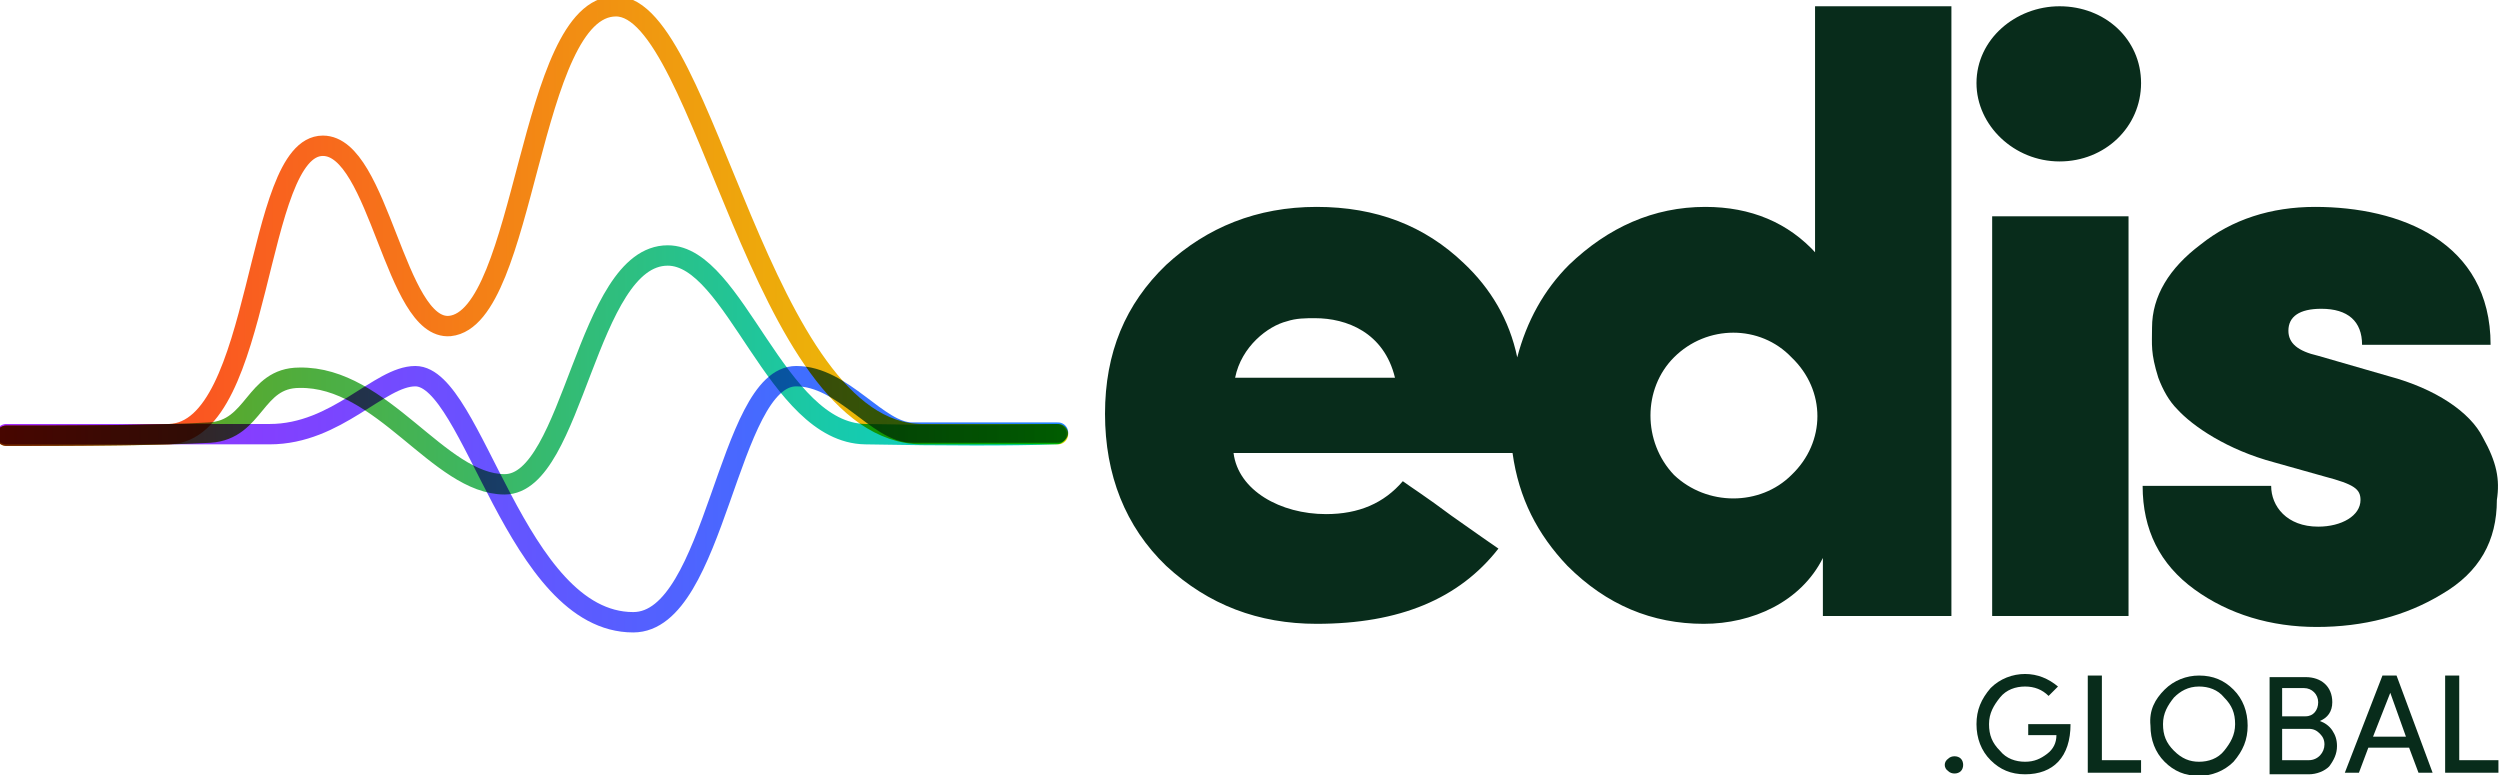
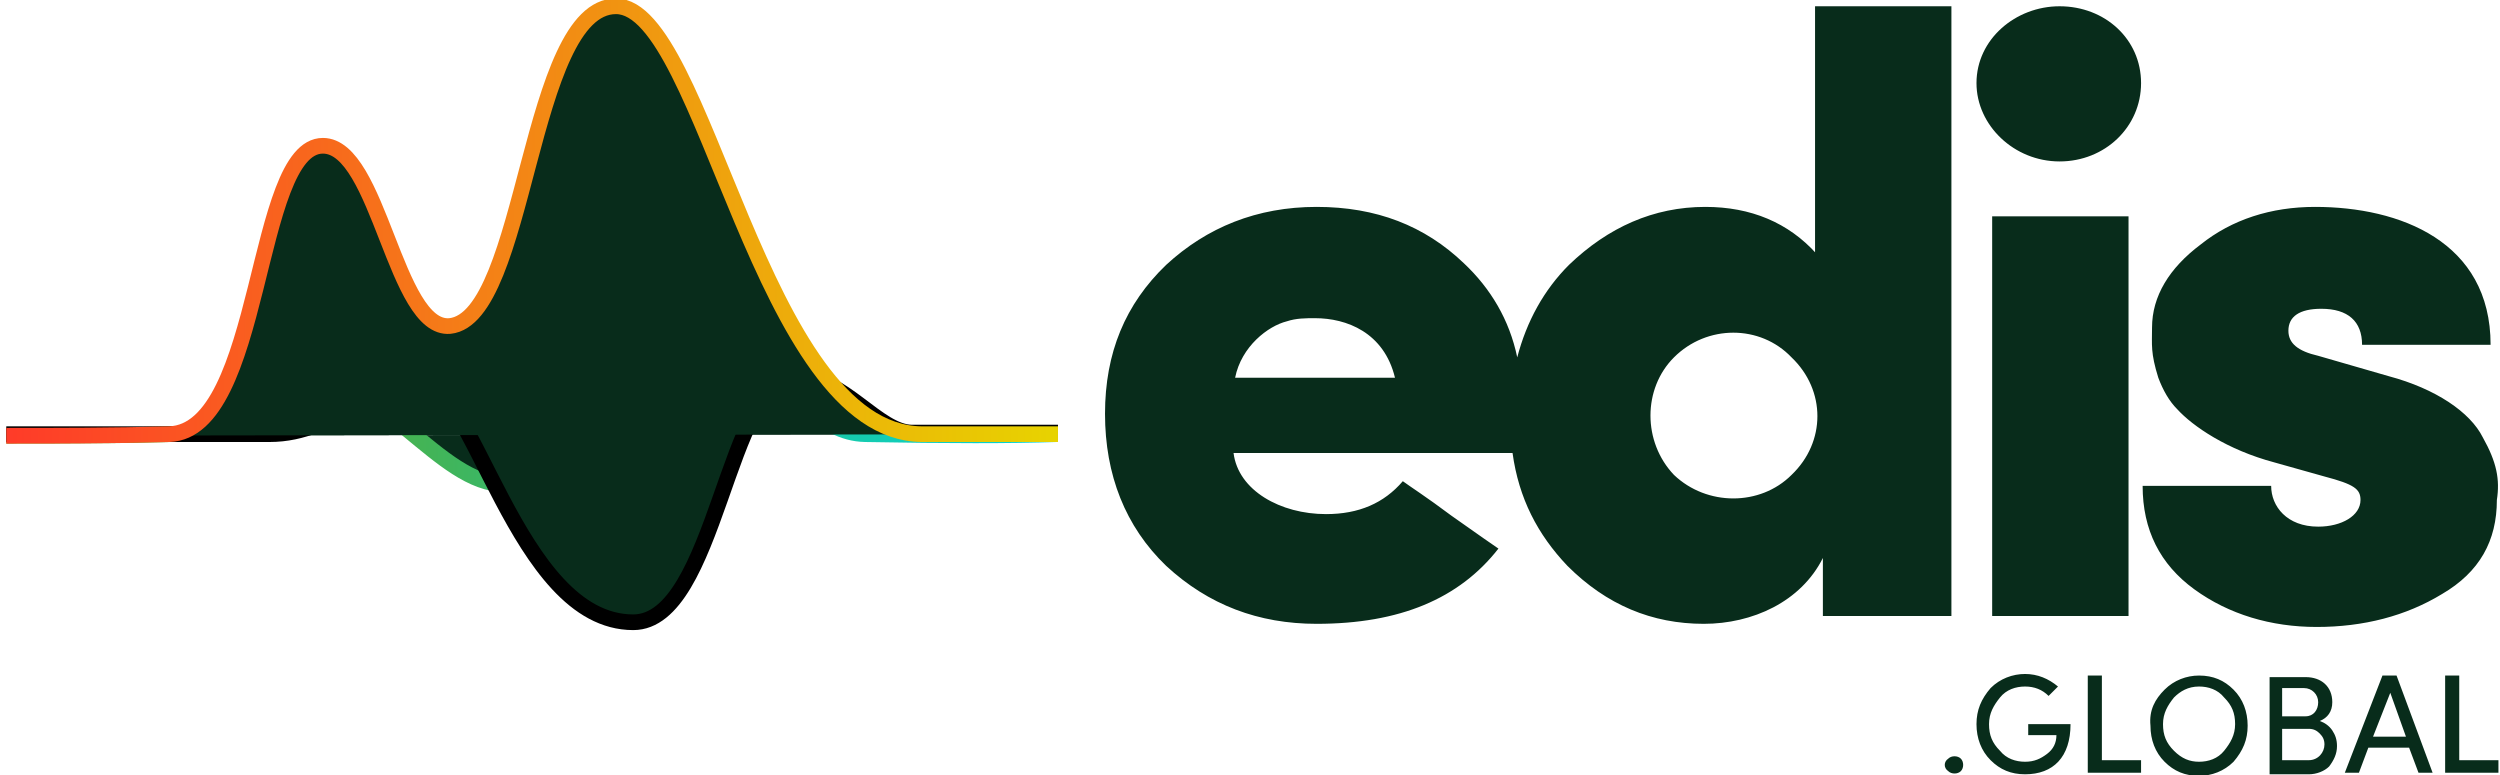
- <svg xmlns="http://www.w3.org/2000/svg" viewBox="0 0 159.5 49.4" fill="#082c1b" width="100%" role="img">
-   <g>
-     <path d="M124.3,48.4c0.2-0.2,0.6-0.2,0.8,0c0.2,0.2,0.2,0.6,0,0.8c-0.2,0.2-0.6,0.2-0.8,0C124,49,124,48.6,124.3,48.4z   " />
-     <path d="M130.7,44.4c-0.4-0.4-0.9-0.6-1.5-0.6c-0.6,0-1.2,0.2-1.6,0.7c-0.4,0.5-0.7,1-0.7,1.7s0.2,1.2,0.7,1.7   c0.4,0.5,1,0.7,1.6,0.7c0.6,0,1-0.2,1.4-0.5c0.4-0.3,0.6-0.7,0.6-1.2h-1.8v-0.7h2.7c0,2.1-1.1,3.2-2.9,3.2c-0.9,0-1.6-0.3-2.2-0.9   c-0.6-0.6-0.9-1.4-0.9-2.3c0-0.9,0.3-1.6,0.9-2.3c0.6-0.6,1.4-0.9,2.2-0.9c0.8,0,1.5,0.3,2.1,0.8L130.7,44.4z" />
-     <path d="M133.3,43.1h0.8v5.4h2.5v0.8h-3.4V43.1z" />
-     <path d="M138.1,44c0.6-0.6,1.4-0.9,2.2-0.9c0.9,0,1.6,0.3,2.2,0.9c0.6,0.6,0.9,1.4,0.9,2.3c0,0.9-0.3,1.6-0.9,2.3   c-0.6,0.6-1.4,0.9-2.2,0.9c-0.9,0-1.6-0.3-2.2-0.9c-0.6-0.6-0.9-1.4-0.9-2.3C137.1,45.3,137.5,44.6,138.1,44z M138.7,44.5   c-0.4,0.5-0.7,1-0.7,1.7s0.2,1.2,0.7,1.7s1,0.7,1.6,0.7s1.2-0.2,1.6-0.7c0.4-0.5,0.7-1,0.7-1.7s-0.2-1.2-0.7-1.7   c-0.4-0.5-1-0.7-1.6-0.7C139.6,43.8,139.1,44.1,138.7,44.5z" />
-     <path d="M148,46c0.3,0.1,0.6,0.3,0.8,0.6c0.2,0.3,0.3,0.6,0.3,1c0,0.5-0.2,0.9-0.5,1.3c-0.3,0.3-0.8,0.5-1.3,0.5h-2.5   v-6.2h2.3c1,0,1.7,0.6,1.7,1.6C148.8,45.4,148.5,45.8,148,46z M145.6,45.7h1.5c0.5,0,0.8-0.4,0.8-0.9s-0.4-0.9-0.9-0.9h-1.4V45.7z   M145.6,46.4v2.1h1.7c0.6,0,1-0.5,1-1c0-0.3-0.1-0.5-0.3-0.7c-0.2-0.2-0.4-0.3-0.7-0.3H145.6z" />
-     <path d="M153.7,47.7h-2.6l-0.6,1.6h-0.9l2.4-6.2h0.9l2.3,6.2h-0.9L153.7,47.7z M151.4,47h2.1l-1-2.8L151.4,47z" />
-     <path d="M156.1,43.1h0.8v5.4h2.5v0.8h-3.4V43.1z" />
-   </g>
-   <g>
-     <path d="M115.9,16.2c-1.8-2-4.2-3-7.1-3c-3.3,0-6.2,1.3-8.7,3.7c-1.6,1.6-2.7,3.6-3.3,5.9c-0.5-2.4-1.7-4.4-3.4-6   c-2.5-2.4-5.6-3.6-9.4-3.6s-7,1.3-9.6,3.7c-2.6,2.5-3.9,5.6-3.9,9.5c0,3.9,1.3,7.2,3.9,9.7c2.7,2.5,5.9,3.7,9.6,3.7   c5.3,0,9.1-1.6,11.6-4.8c-0.3-0.2-1.3-0.9-3-2.1c-1.6-1.2-2.7-1.9-3.1-2.2c-1.2,1.4-2.8,2.1-4.9,2.1c-2.9,0-5.6-1.5-5.9-3.9h17.8   c0.4,2.9,1.6,5.2,3.5,7.2c2.5,2.5,5.4,3.7,8.7,3.7c3.1,0,6.2-1.4,7.6-4.2v3.7h8.2V0.4h-8.7V16.2z M78.8,24.1c0.4-2,2.1-3.3,3.3-3.6   c0.6-0.2,1.2-0.2,1.8-0.2c2,0,4.4,0.9,5.1,3.8H78.8z M114.3,30.3c-2,2-5.4,2-7.5,0c-2-2.1-2-5.5,0-7.5c2.1-2.1,5.5-2.1,7.5,0   C116.5,24.9,116.5,28.2,114.3,30.3z" />
-     <rect x="127.1" y="13.8" width="8.7" height="25.5" />
-     <path d="M131.4,0.4c-2.8,0-5.3,2.1-5.3,4.9c0,2.7,2.4,5,5.3,5c2.9,0,5.2-2.2,5.2-5S134.3,0.4,131.4,0.4z" />
-     <path d="M158.4,27.9c-0.8-1.6-3-3.1-6-3.9l-4.5-1.3c-1.3-0.3-1.9-0.8-1.9-1.6c0-0.9,0.7-1.4,2.1-1.4   c1.7,0,2.6,0.8,2.6,2.3h8.2c0-6.6-5.8-8.8-11.2-8.8c-2.8,0-5.3,0.8-7.3,2.4c-2,1.5-3.1,3.3-3.1,5.3c0,1.1-0.1,1.6,0.4,3.2   c0.3,0.8,0.7,1.5,1.2,2c1,1.1,3.2,2.6,6.2,3.4l3.2,0.9c1.9,0.5,2.3,0.8,2.3,1.5c0,1-1.2,1.7-2.7,1.7c-2,0-3-1.3-3-2.6h-8.2   c0,2.8,1.1,5,3.3,6.6c2.2,1.6,4.9,2.4,7.8,2.4c3,0,5.7-0.7,8-2.1c2.4-1.4,3.5-3.4,3.5-6C159.5,30.6,159.3,29.5,158.4,27.9z" />
-   </g>
-   <linearGradient id="GreenLine" gradientUnits="userSpaceOnUse" x1="9.094947e-13" y1="23.593" x2="67.821" y2="23.593">
-     <style data-emotion="css 1pfctyp">
-                 .css-1pfctyp {
-                   stop-color: #6F9D00;
-                 }
-               </style>
-     <stop offset="0" class="css-1pfctyp" />
-     <style data-emotion="css a7gp5a">
-                 .css-a7gp5a {
-                   stop-color: #00D6D9;
-                 }
-               </style>
-     <stop offset="1" class="css-a7gp5a" />
+ <svg xmlns="http://www.w3.org/2000/svg" fill="#082c1b" viewBox="0 0 159.5 49.4">
+   <path d="M124.3 48.4c.2-.2.6-.2.8 0 .2.2.2.6 0 .8-.2.2-.6.2-.8 0-.3-.2-.3-.6 0-.8zm6.4-4c-.4-.4-.9-.6-1.5-.6s-1.2.2-1.6.7c-.4.5-.7 1-.7 1.7s.2 1.2.7 1.7c.4.5 1 .7 1.6.7.6 0 1-.2 1.4-.5.4-.3.6-.7.6-1.2h-1.8v-.7h2.7c0 2.1-1.1 3.2-2.9 3.2-.9 0-1.6-.3-2.2-.9-.6-.6-.9-1.4-.9-2.3 0-.9.3-1.6.9-2.3.6-.6 1.4-.9 2.2-.9.8 0 1.5.3 2.1.8l-.6.6zm2.6-1.3h.8v5.4h2.5v.8h-3.4v-6.2zm4.8.9c.6-.6 1.4-.9 2.2-.9.9 0 1.6.3 2.2.9.6.6.9 1.4.9 2.3 0 .9-.3 1.6-.9 2.3-.6.6-1.4.9-2.2.9-.9 0-1.6-.3-2.2-.9-.6-.6-.9-1.4-.9-2.3-.1-1 .3-1.7.9-2.3zm.6.5c-.4.5-.7 1-.7 1.7s.2 1.2.7 1.7 1 .7 1.6.7 1.2-.2 1.6-.7c.4-.5.7-1 .7-1.7s-.2-1.2-.7-1.7c-.4-.5-1-.7-1.6-.7-.7 0-1.2.3-1.6.7zM148 46c.3.1.6.3.8.6.2.3.3.6.3 1 0 .5-.2.9-.5 1.3-.3.3-.8.5-1.3.5h-2.5v-6.2h2.3c1 0 1.7.6 1.7 1.6 0 .6-.3 1-.8 1.2zm-2.4-.3h1.5c.5 0 .8-.4.8-.9s-.4-.9-.9-.9h-1.4v1.8zm0 .7v2.1h1.7c.6 0 1-.5 1-1 0-.3-.1-.5-.3-.7-.2-.2-.4-.3-.7-.3h-1.7zm8.1 1.3h-2.6l-.6 1.6h-.9l2.4-6.2h.9l2.3 6.2h-.9l-.6-1.6zm-2.3-.7h2.1l-1-2.8-1.1 2.8zm4.7-3.9h.8v5.4h2.5v.8H156v-6.2zm-40.2-26.9c-1.8-2-4.2-3-7.1-3-3.3 0-6.2 1.3-8.7 3.7-1.6 1.6-2.7 3.6-3.3 5.9-.5-2.4-1.7-4.4-3.4-6-2.5-2.4-5.6-3.6-9.4-3.6s-7 1.3-9.6 3.7c-2.6 2.5-3.9 5.6-3.9 9.5 0 3.9 1.3 7.2 3.9 9.7 2.7 2.5 5.9 3.7 9.6 3.7 5.3 0 9.1-1.6 11.6-4.8-.3-.2-1.3-.9-3-2.1-1.6-1.2-2.7-1.9-3.1-2.2-1.2 1.4-2.8 2.1-4.9 2.1-2.9 0-5.6-1.5-5.9-3.9h17.8c.4 2.9 1.6 5.2 3.5 7.2 2.5 2.5 5.4 3.7 8.7 3.7 3.1 0 6.2-1.4 7.6-4.2v3.7h8.2V.4h-8.7v15.8zm-37.1 7.9c.4-2 2.1-3.3 3.3-3.6.6-.2 1.2-.2 1.8-.2 2 0 4.4.9 5.1 3.8H78.8zm35.5 6.2c-2 2-5.4 2-7.5 0-2-2.1-2-5.5 0-7.5 2.1-2.1 5.5-2.1 7.5 0 2.2 2.1 2.2 5.4 0 7.5zm12.8-16.5h8.7v25.5h-8.7zM131.4.4c-2.8 0-5.3 2.1-5.3 4.9 0 2.7 2.4 5 5.3 5s5.2-2.2 5.2-5-2.3-4.9-5.2-4.9zm27 27.5c-.8-1.6-3-3.1-6-3.9l-4.5-1.3c-1.3-.3-1.9-.8-1.9-1.6 0-.9.7-1.4 2.1-1.4 1.7 0 2.6.8 2.6 2.3h8.2c0-6.6-5.8-8.8-11.2-8.8-2.8 0-5.3.8-7.3 2.4-2 1.5-3.1 3.3-3.1 5.3 0 1.1-.1 1.6.4 3.2.3.8.7 1.5 1.2 2 1 1.1 3.2 2.6 6.2 3.4l3.2.9c1.9.5 2.3.8 2.3 1.5 0 1-1.2 1.7-2.7 1.7-2 0-3-1.3-3-2.6h-8.2c0 2.8 1.1 5 3.3 6.6 2.2 1.6 4.9 2.4 7.8 2.4 3 0 5.7-.7 8-2.1 2.4-1.4 3.5-3.4 3.5-6 .2-1.3 0-2.4-.9-4z" />
+   <linearGradient id="a" x1="0" x2="67.821" y1="23.593" y2="23.593" gradientUnits="userSpaceOnUse">
+     <stop offset="0" style="stop-color:#6f9d00" />
+     <stop offset="1" style="stop-color:#00d6d9" />
  </linearGradient>
-   <style data-emotion="css 1035m7t">
-               .css-1035m7t {
-                 fill: none;
-                 stroke-width: 1.3;
-                 stroke-linecap: round;
-                 stroke-miterlimit: 10;
-                 mix-blend-mode: multiply;
-               }
-             </style>
-   <path style="stroke:url(#GreenLine)" d="M0.4,27.8c4,0,9.3,0,13-0.2c2.9-0.2,2.8-3.5,5.7-3.5c5.3-0.1,8.9,6.8,13.1,6.8c4.4,0,5.2-14.6,10.4-14.6  c4.3,0,6.9,11.3,12.6,11.4c5.3,0.1,9.3,0.1,12.2,0" class="css-1035m7t" />
-   <linearGradient id="BlueLine" gradientUnits="userSpaceOnUse" x1="3.284587e-04" y1="31.938" x2="67.821" y2="31.938">
-     <style data-emotion="css uqlhai">
-                 .css-uqlhai {
-                   stop-color: #A429FF;
-                 }
-               </style>
-     <stop offset="0" class="css-uqlhai" />
-     <style data-emotion="css 1a7bcov">
-                 .css-1a7bcov {
-                   stop-color: #2084FF;
-                 }
-               </style>
-     <stop offset="1" class="css-1a7bcov" />
+   <path d="M.4 27.8c4 0 9.3 0 13-.2 2.9-.2 2.8-3.5 5.7-3.5 5.3-.1 8.9 6.8 13.1 6.8 4.4 0 5.2-14.6 10.4-14.6 4.3 0 6.9 11.3 12.6 11.4 5.3.1 9.3.1 12.2 0" class="css-1035m7t" style="stroke:url(#a)" />
+   <linearGradient id="b" x1="0" x2="67.821" y1="31.938" y2="31.938" gradientUnits="userSpaceOnUse">
+     <stop class="css-uqlhai" offset="0" />
+     <stop class="css-1a7bcov" offset="1" />
  </linearGradient>
-   <path style="stroke:url(#BlueLine)" d="  M0.4,27.7c4.8,0,11.7,0,16.8,0c4.3,0,7-3.7,9.3-3.7c3.7,0,6.4,15.7,13.9,15.7c5.3,0,6-15.7,10.4-15.7c3,0,5.2,3.6,7.4,3.6  c4.3,0,7.1,0,9.3,0" class="css-1035m7t" />
-   <linearGradient id="RedLine" gradientUnits="userSpaceOnUse" x1="2.132969e-04" y1="14.076" x2="67.821" y2="14.076">
-     <style data-emotion="css 448e68">
-                 .css-448e68 {
-                   stop-color: #FF3A29;
-                 }
-               </style>
-     <stop offset="0" class="css-448e68" />
-     <style data-emotion="css 1gcu7iz">
-                 .css-1gcu7iz {
-                   stop-color: #E7D400;
-                 }
-               </style>
-     <stop offset="1" class="css-1gcu7iz" />
+   <path d="M.4 27.7h16.8c4.3 0 7-3.7 9.3-3.7 3.7 0 6.4 15.7 13.9 15.7 5.3 0 6-15.7 10.4-15.7 3 0 5.2 3.6 7.4 3.6h9.3" class="css-1035m7t" style="stroke:url(#b)" />
+   <linearGradient id="c" x1="0" x2="67.821" y1="14.076" y2="14.076" gradientUnits="userSpaceOnUse">
+     <stop offset="0" style="stop-color:#ff3a29" />
+     <stop offset="1" style="stop-color:#e7d400" />
  </linearGradient>
-   <path style="stroke:url(#RedLine)" d="  M0.4,27.8c3,0,6.8,0,10.4-0.1c6-0.2,5.4-18.4,9.8-18.4c3.6,0,4.6,11.8,8.1,11.5c4.9-0.5,5-20.4,10.6-20.4c5.7,0,9.2,27.2,19.5,27.3  c2.7,0,6.1,0,8.7,0" class="css-1035m7t" />
-   <linearGradient id="BlueLine2" gradientUnits="userSpaceOnUse" x1="55.597" y1="26.432" x2="55.597" y2="26.432">
-     <stop offset="0" class="css-uqlhai" />
-     <stop offset="1" class="css-1a7bcov" />
-   </linearGradient>
-   <path style="stroke:url(#BlueLine2)" d="M55.6,26.4" class="css-1035m7t" />
+   <path d="M.4 27.8c3 0 6.8 0 10.4-.1 6-.2 5.4-18.4 9.8-18.4 3.6 0 4.6 11.8 8.1 11.5 4.9-.5 5-20.4 10.6-20.4 5.7 0 9.2 27.2 19.5 27.3h8.7" class="css-1035m7t" style="stroke:url(#c)" />
</svg>
